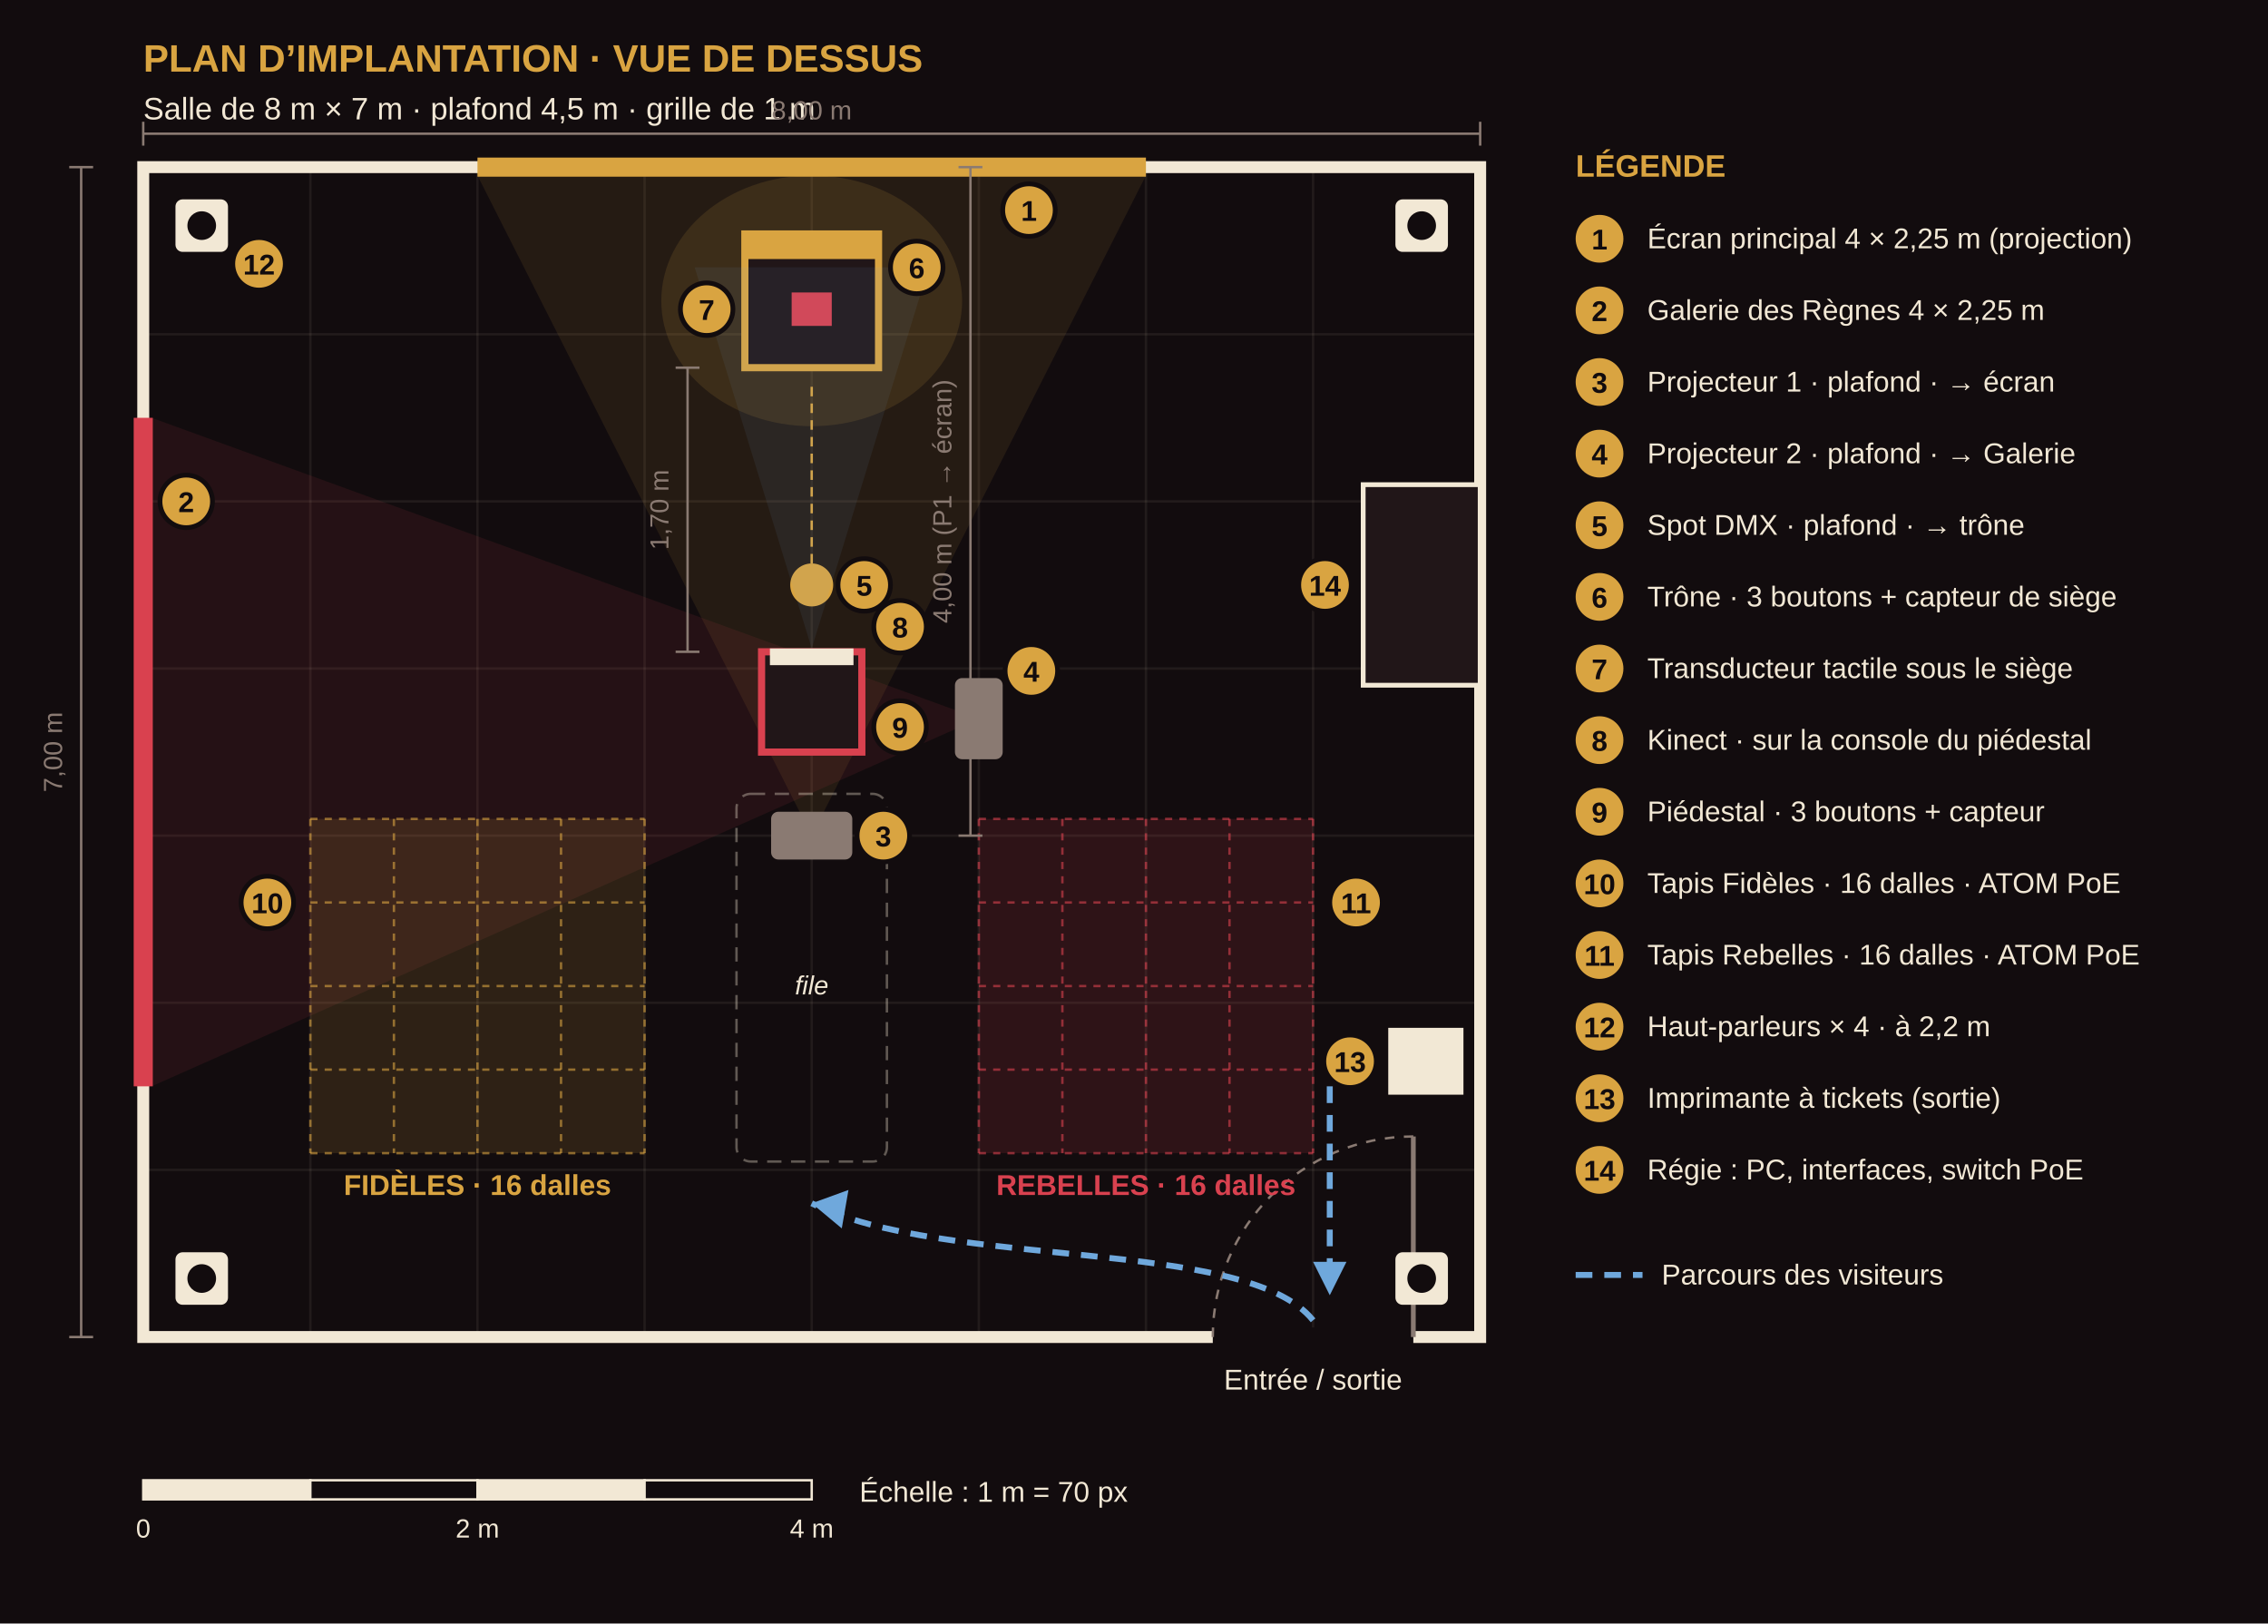
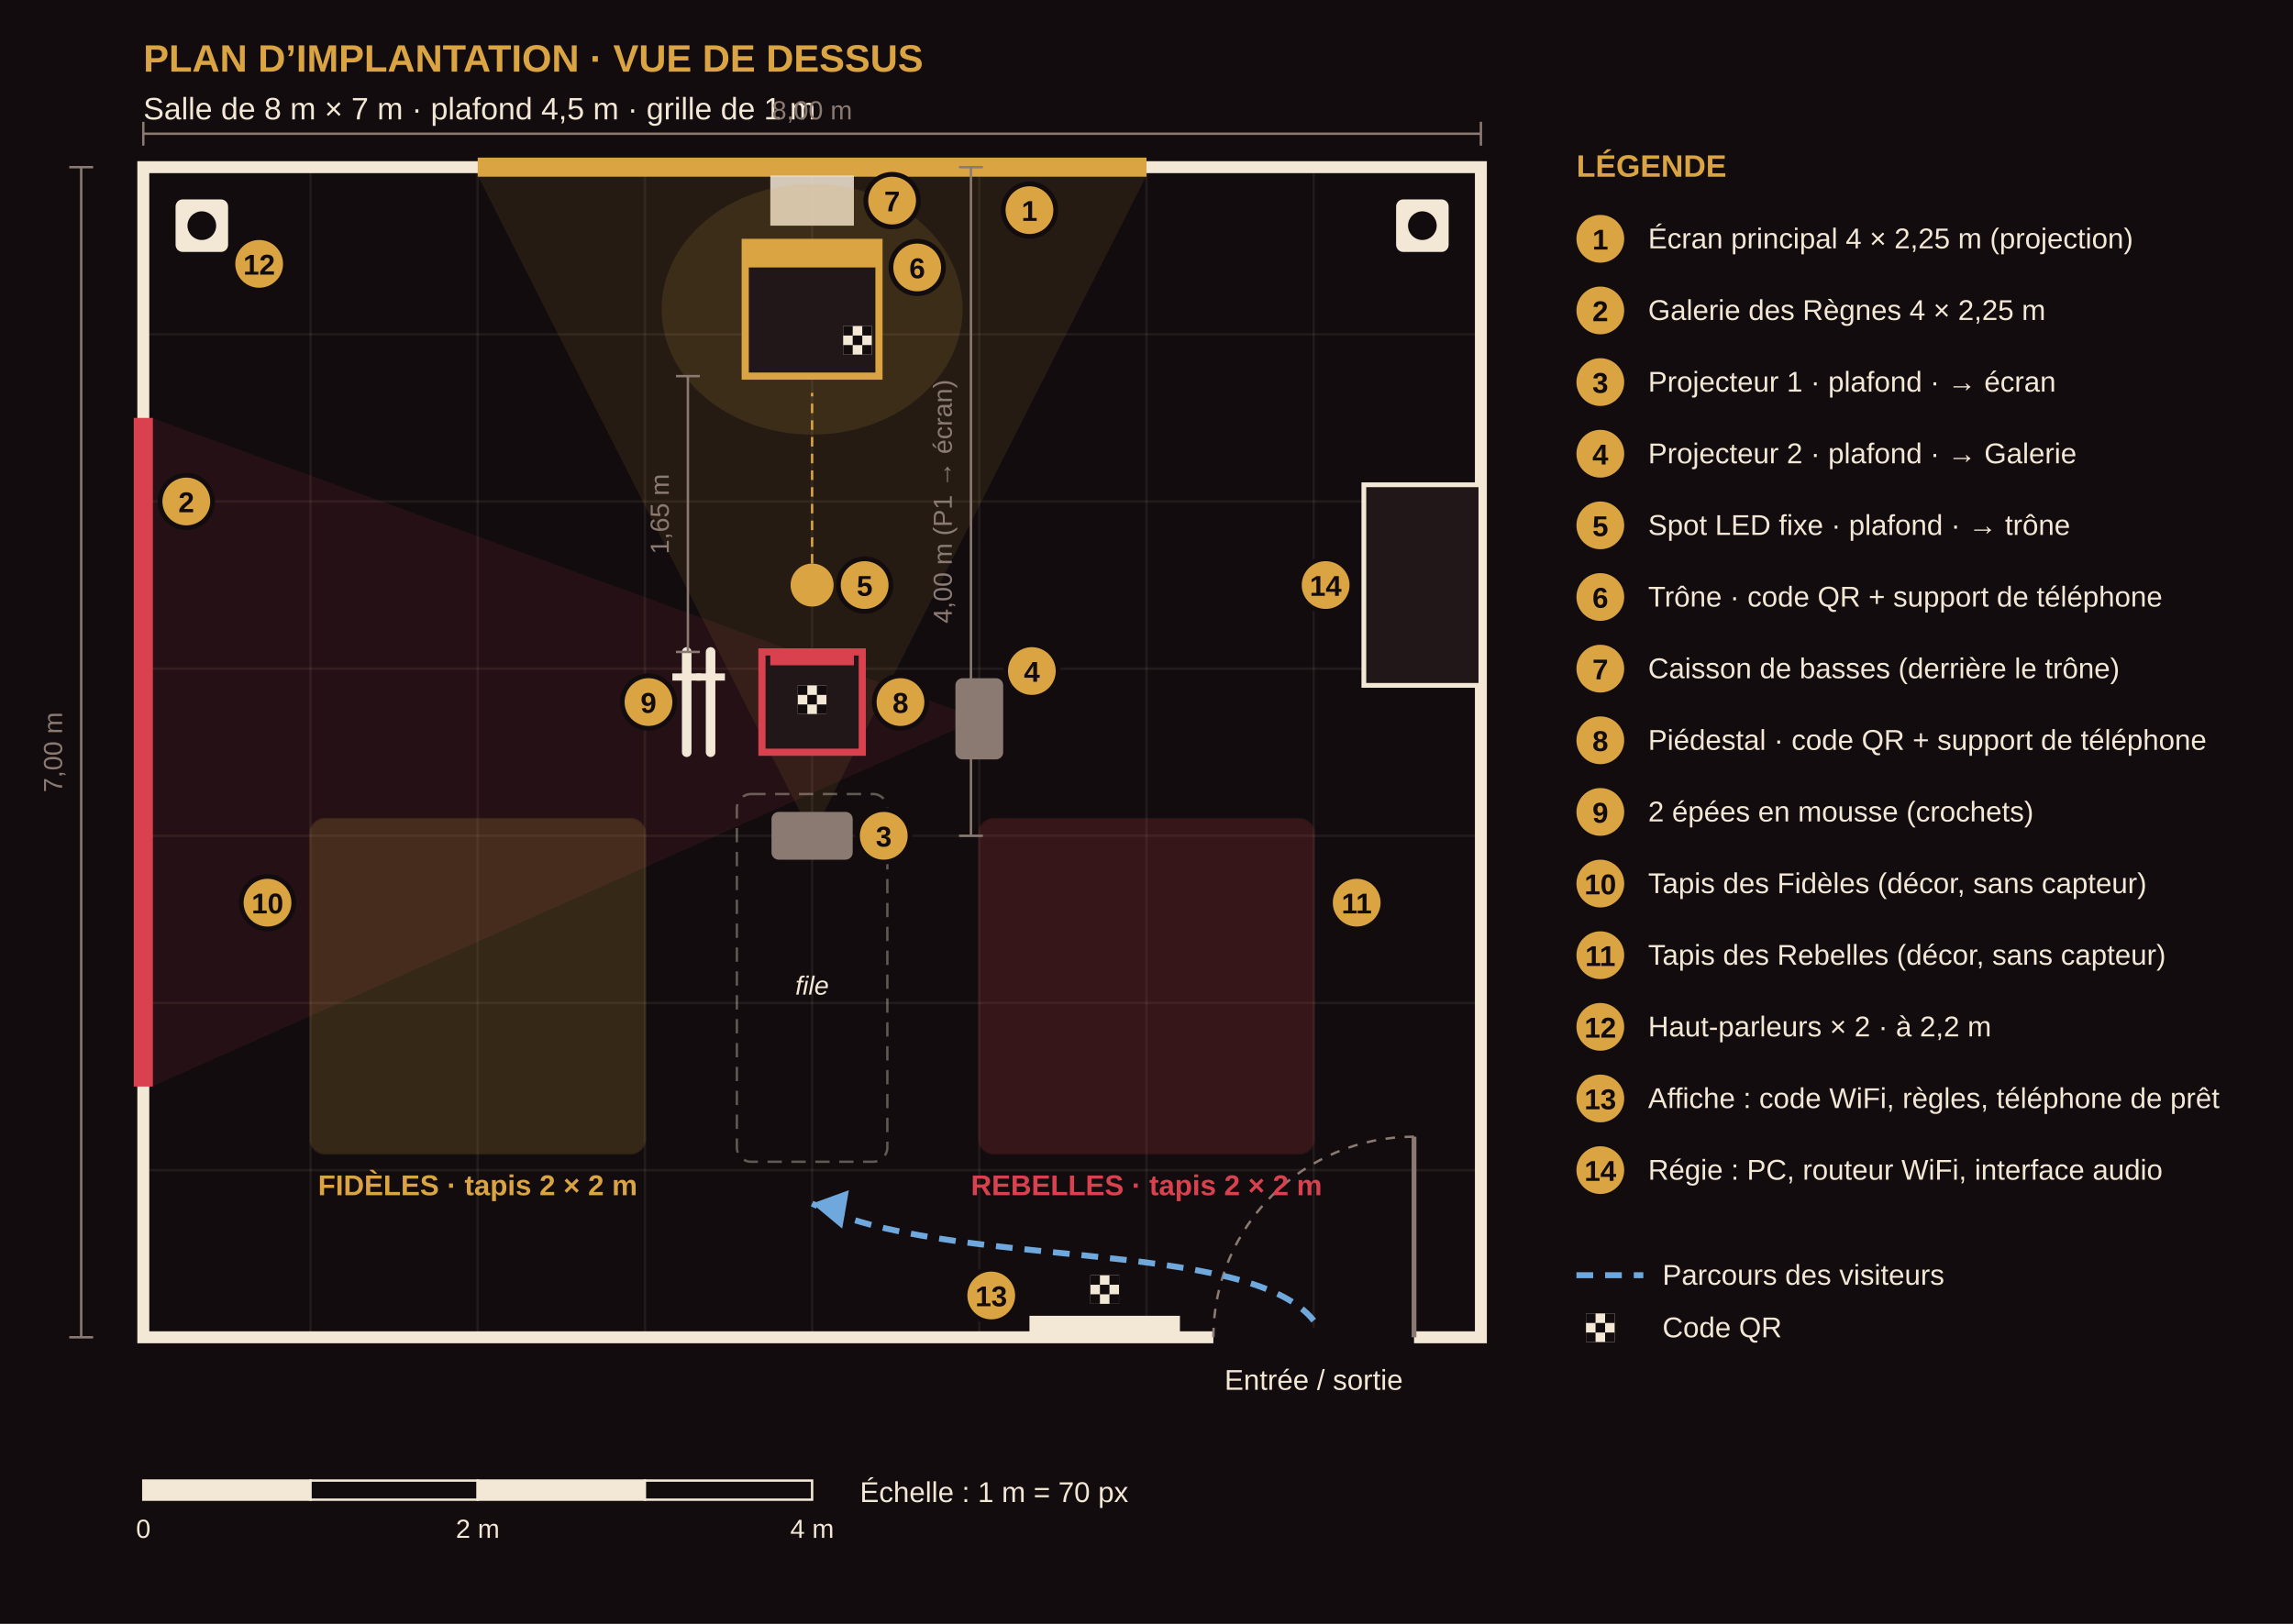
- <svg xmlns="http://www.w3.org/2000/svg" viewBox="0 0 950 680" width="950" height="680" role="img" aria-label="Plan d'implantation de Dethrône, vue de dessus, échelle 1 m = 70 px">
-   <rect width="950" height="680" fill="#120C0E" />
+ <svg xmlns="http://www.w3.org/2000/svg" viewBox="0 0 960 680" width="960" height="680" role="img" aria-label="Plan d'implantation de Dethrône, vue de dessus, échelle 1 m = 70 px">
+   <rect width="960" height="680" fill="#120C0E" />
  <text x="60" y="30" font-family="Calibri, Arial, sans-serif" font-size="16" fill="#D9A441" text-anchor="start" font-weight="bold" font-style="normal">PLAN D’IMPLANTATION · VUE DE DESSUS</text>
  <text x="60" y="50" font-family="Calibri, Arial, sans-serif" font-size="13" fill="#F2E8D5" text-anchor="start" font-weight="normal" font-style="normal">Salle de 8 m × 7 m · plafond 4,5 m · grille de 1 m</text>
  <line x1="60" y1="70" x2="60" y2="560.0" stroke="#F2E8D5" stroke-opacity="0.07" />
  <line x1="130" y1="70" x2="130" y2="560.0" stroke="#F2E8D5" stroke-opacity="0.07" />
  <line x1="200" y1="70" x2="200" y2="560.0" stroke="#F2E8D5" stroke-opacity="0.07" />
  <line x1="270" y1="70" x2="270" y2="560.0" stroke="#F2E8D5" stroke-opacity="0.07" />
  <line x1="340" y1="70" x2="340" y2="560.0" stroke="#F2E8D5" stroke-opacity="0.07" />
  <line x1="410" y1="70" x2="410" y2="560.0" stroke="#F2E8D5" stroke-opacity="0.07" />
  <line x1="480" y1="70" x2="480" y2="560.0" stroke="#F2E8D5" stroke-opacity="0.07" />
  <line x1="550" y1="70" x2="550" y2="560.0" stroke="#F2E8D5" stroke-opacity="0.07" />
  <line x1="620" y1="70" x2="620" y2="560.0" stroke="#F2E8D5" stroke-opacity="0.07" />
  <line x1="60" y1="70" x2="620.0" y2="70" stroke="#F2E8D5" stroke-opacity="0.07" />
  <line x1="60" y1="140" x2="620.0" y2="140" stroke="#F2E8D5" stroke-opacity="0.07" />
  <line x1="60" y1="210" x2="620.0" y2="210" stroke="#F2E8D5" stroke-opacity="0.07" />
  <line x1="60" y1="280" x2="620.0" y2="280" stroke="#F2E8D5" stroke-opacity="0.07" />
  <line x1="60" y1="350" x2="620.0" y2="350" stroke="#F2E8D5" stroke-opacity="0.07" />
  <line x1="60" y1="420" x2="620.0" y2="420" stroke="#F2E8D5" stroke-opacity="0.07" />
  <line x1="60" y1="490" x2="620.0" y2="490" stroke="#F2E8D5" stroke-opacity="0.07" />
  <line x1="60" y1="560" x2="620.0" y2="560" stroke="#F2E8D5" stroke-opacity="0.07" />
  <rect x="60" y="70" width="560.0" height="490.0" fill="none" stroke="#F2E8D5" stroke-width="5" />
  <line x1="508.0" y1="560" x2="592.0" y2="560" stroke="#120C0E" stroke-width="8" />
  <path d="M508.0,560 A84.0,84.0 0 0 1 592.0,476.0" fill="none" stroke="#8A7A72" stroke-dasharray="4 4" />
  <line x1="592.0" y1="560" x2="592.0" y2="476.0" stroke="#8A7A72" stroke-width="2" />
  <text x="550.0" y="582" font-family="Calibri, Arial, sans-serif" font-size="12" fill="#F2E8D5" text-anchor="middle" font-weight="normal" font-style="normal">Entrée / sortie</text>
  <rect x="200" y="66" width="280" height="8" fill="#D9A441" />
  <rect x="56" y="175.0" width="8" height="280" fill="#D9414F" />
  <polygon points="340,350.0 200,73.5 480,73.5" fill="#D9A441" opacity="0.10" />
  <polygon points="410,301.0 63.5,175.0 63.5,455.0" fill="#D9414F" opacity="0.10" />
  <rect x="323" y="340.0" width="34" height="20" rx="3" fill="#8A7A72" />
  <rect x="400" y="284.0" width="20" height="34" rx="3" fill="#8A7A72" />
-   <ellipse cx="340" cy="126.0" rx="63.0" ry="52.5" fill="#D9A441" opacity="0.13" />
-   <rect x="312.0" y="98.0" width="56.0" height="56.0" fill="#211618" stroke="#D9A441" stroke-width="3" />
-   <rect x="312.0" y="98.0" width="56.0" height="10.5" fill="#D9A441" />
-   <rect x="331.6" y="122.5" width="16.8" height="14.0" fill="#D9414F" />
+   <rect x="322.5" y="73.5" width="35.0" height="21.0" fill="#F2E8D5" opacity="0.85" />
+   <ellipse cx="340" cy="129.5" rx="63.0" ry="52.5" fill="#D9A441" opacity="0.13" />
+   <rect x="312.0" y="101.5" width="56.0" height="56.0" fill="#211618" stroke="#D9A441" stroke-width="3" />
+   <rect x="312.0" y="101.5" width="56.0" height="10.5" fill="#D9A441" />
+   <rect x="353.0" y="136.5" width="12" height="12" fill="#F2E8D5" />
+   <rect x="353.0" y="136.5" width="4.0" height="4.0" fill="#120C0E" />
+   <rect x="361.0" y="136.5" width="4.0" height="4.0" fill="#120C0E" />
+   <rect x="357.0" y="140.5" width="4.0" height="4.0" fill="#120C0E" />
+   <rect x="353.0" y="144.5" width="4.0" height="4.0" fill="#120C0E" />
+   <rect x="361.0" y="144.5" width="4.0" height="4.0" fill="#120C0E" />
  <circle cx="340" cy="245.0" r="9" fill="#D9A441" />
-   <line x1="340" y1="236.0" x2="340" y2="161.0" stroke="#D9A441" stroke-dasharray="4 3" />
+   <line x1="340" y1="236.0" x2="340" y2="164.5" stroke="#D9A441" stroke-dasharray="4 3" />
  <rect x="319.0" y="273.0" width="42.0" height="42.0" fill="#211618" stroke="#D9414F" stroke-width="3" />
-   <rect x="322.5" y="271.6" width="35.0" height="7" fill="#F2E8D5" />
-   <polygon points="340,271.6 291.0,112.0 389.0,112.0" fill="#6FA8DC" opacity="0.08" />
-   <rect x="130.0" y="343.0" width="140" height="140" fill="#D9A441" opacity="0.14" />
-   <line x1="130.0" y1="343.0" x2="130.0" y2="483.0" stroke="#D9A441" stroke-opacity="0.6" stroke-dasharray="3 3" />
-   <line x1="130.0" y1="343.0" x2="270.0" y2="343.0" stroke="#D9A441" stroke-opacity="0.6" stroke-dasharray="3 3" />
-   <line x1="165.0" y1="343.0" x2="165.0" y2="483.0" stroke="#D9A441" stroke-opacity="0.6" stroke-dasharray="3 3" />
-   <line x1="130.0" y1="378.0" x2="270.0" y2="378.0" stroke="#D9A441" stroke-opacity="0.6" stroke-dasharray="3 3" />
-   <line x1="200.0" y1="343.0" x2="200.0" y2="483.0" stroke="#D9A441" stroke-opacity="0.6" stroke-dasharray="3 3" />
-   <line x1="130.0" y1="413.0" x2="270.0" y2="413.0" stroke="#D9A441" stroke-opacity="0.6" stroke-dasharray="3 3" />
-   <line x1="235.0" y1="343.0" x2="235.0" y2="483.0" stroke="#D9A441" stroke-opacity="0.6" stroke-dasharray="3 3" />
-   <line x1="130.0" y1="448.0" x2="270.0" y2="448.0" stroke="#D9A441" stroke-opacity="0.6" stroke-dasharray="3 3" />
-   <line x1="270.0" y1="343.0" x2="270.0" y2="483.0" stroke="#D9A441" stroke-opacity="0.6" stroke-dasharray="3 3" />
-   <line x1="130.0" y1="483.0" x2="270.0" y2="483.0" stroke="#D9A441" stroke-opacity="0.6" stroke-dasharray="3 3" />
-   <rect x="410.0" y="343.0" width="140" height="140" fill="#D9414F" opacity="0.14" />
-   <line x1="410.0" y1="343.0" x2="410.0" y2="483.0" stroke="#D9414F" stroke-opacity="0.6" stroke-dasharray="3 3" />
-   <line x1="410.0" y1="343.0" x2="550.0" y2="343.0" stroke="#D9414F" stroke-opacity="0.6" stroke-dasharray="3 3" />
-   <line x1="445.0" y1="343.0" x2="445.0" y2="483.0" stroke="#D9414F" stroke-opacity="0.6" stroke-dasharray="3 3" />
-   <line x1="410.0" y1="378.0" x2="550.0" y2="378.0" stroke="#D9414F" stroke-opacity="0.6" stroke-dasharray="3 3" />
-   <line x1="480.0" y1="343.0" x2="480.0" y2="483.0" stroke="#D9414F" stroke-opacity="0.6" stroke-dasharray="3 3" />
-   <line x1="410.0" y1="413.0" x2="550.0" y2="413.0" stroke="#D9414F" stroke-opacity="0.6" stroke-dasharray="3 3" />
-   <line x1="515.0" y1="343.0" x2="515.0" y2="483.0" stroke="#D9414F" stroke-opacity="0.6" stroke-dasharray="3 3" />
-   <line x1="410.0" y1="448.0" x2="550.0" y2="448.0" stroke="#D9414F" stroke-opacity="0.6" stroke-dasharray="3 3" />
-   <line x1="550.0" y1="343.0" x2="550.0" y2="483.0" stroke="#D9414F" stroke-opacity="0.6" stroke-dasharray="3 3" />
-   <line x1="410.0" y1="483.0" x2="550.0" y2="483.0" stroke="#D9414F" stroke-opacity="0.6" stroke-dasharray="3 3" />
-   <text x="200" y="500.5" font-family="Calibri, Arial, sans-serif" font-size="12" fill="#D9A441" text-anchor="middle" font-weight="bold" font-style="normal">FIDÈLES · 16 dalles</text>
-   <text x="480" y="500.5" font-family="Calibri, Arial, sans-serif" font-size="12" fill="#D9414F" text-anchor="middle" font-weight="bold" font-style="normal">REBELLES · 16 dalles</text>
+   <rect x="322.5" y="271.6" width="35.0" height="7" fill="#D9414F" />
+   <rect x="334" y="287.0" width="12" height="12" fill="#F2E8D5" />
+   <rect x="334.0" y="287.0" width="4.0" height="4.0" fill="#120C0E" />
+   <rect x="342.0" y="287.0" width="4.0" height="4.0" fill="#120C0E" />
+   <rect x="338.0" y="291.0" width="4.0" height="4.0" fill="#120C0E" />
+   <rect x="334.0" y="295.0" width="4.0" height="4.0" fill="#120C0E" />
+   <rect x="342.0" y="295.0" width="4.0" height="4.0" fill="#120C0E" />
+   <line x1="287.5" y1="273.0" x2="287.5" y2="315.0" stroke="#F2E8D5" stroke-width="4" stroke-linecap="round" />
+   <line x1="281.5" y1="283.5" x2="293.5" y2="283.5" stroke="#F2E8D5" stroke-width="3" />
+   <line x1="297.5" y1="273.0" x2="297.5" y2="315.0" stroke="#F2E8D5" stroke-width="4" stroke-linecap="round" />
+   <line x1="291.5" y1="283.5" x2="303.5" y2="283.5" stroke="#F2E8D5" stroke-width="3" />
+   <rect x="130.0" y="343.0" width="140" height="140" rx="6" fill="#D9A441" opacity="0.18" stroke="#D9A441" stroke-opacity="0.7" />
+   <rect x="410.0" y="343.0" width="140" height="140" rx="6" fill="#D9414F" opacity="0.18" stroke="#D9414F" stroke-opacity="0.7" />
+   <text x="200" y="500.5" font-family="Calibri, Arial, sans-serif" font-size="12" fill="#D9A441" text-anchor="middle" font-weight="bold" font-style="normal">FIDÈLES · tapis 2 × 2 m</text>
+   <text x="480" y="500.5" font-family="Calibri, Arial, sans-serif" font-size="12" fill="#D9414F" text-anchor="middle" font-weight="bold" font-style="normal">REBELLES · tapis 2 × 2 m</text>
  <rect x="308.5" y="332.5" width="63.0" height="154.0" rx="6" fill="none" stroke="#F2E8D5" stroke-opacity="0.35" stroke-dasharray="6 4" />
  <text x="340" y="416.5" font-family="Calibri, Arial, sans-serif" font-size="11" fill="#F2E8D5" text-anchor="middle" font-weight="normal" font-style="italic">file</text>
  <rect x="73.5" y="83.5" width="22" height="22" rx="3" fill="#F2E8D5" />
  <circle cx="84.5" cy="94.5" r="6" fill="#120C0E" />
  <rect x="584.5" y="83.5" width="22" height="22" rx="3" fill="#F2E8D5" />
  <circle cx="595.5" cy="94.5" r="6" fill="#120C0E" />
-   <rect x="73.5" y="524.5" width="22" height="22" rx="3" fill="#F2E8D5" />
-   <circle cx="84.5" cy="535.5" r="6" fill="#120C0E" />
-   <rect x="584.5" y="524.5" width="22" height="22" rx="3" fill="#F2E8D5" />
-   <circle cx="595.5" cy="535.5" r="6" fill="#120C0E" />
+   <rect x="431.0" y="551" width="63.0" height="9" fill="#F2E8D5" />
+   <rect x="456.5" y="534" width="12" height="12" fill="#F2E8D5" />
+   <rect x="456.5" y="534.0" width="4.0" height="4.0" fill="#120C0E" />
+   <rect x="464.5" y="534.0" width="4.0" height="4.0" fill="#120C0E" />
+   <rect x="460.5" y="538.0" width="4.0" height="4.0" fill="#120C0E" />
+   <rect x="456.5" y="542.0" width="4.0" height="4.0" fill="#120C0E" />
+   <rect x="464.5" y="542.0" width="4.0" height="4.0" fill="#120C0E" />
  <rect x="571.0" y="203.0" width="49.0" height="84.0" fill="#211618" stroke="#F2E8D5" stroke-width="2" />
-   <rect x="581.5" y="430.5" width="31.5" height="28.0" fill="#F2E8D5" />
  <path d="M550.0,553.0 C522.0,518.0 396.0,532.0 340.0,504.0" fill="none" stroke="#6FA8DC" stroke-width="2.5" stroke-dasharray="7 5" />
  <polygon points="340.0,504.0 355.4,498.4 352.6,514.5" fill="#6FA8DC" />
-   <path d="M557.0,455.0 L557.0,532.0" stroke="#6FA8DC" stroke-width="2.5" stroke-dasharray="7 5" />
-   <polygon points="557.0,542.5 550.0,528.5 564.0,528.5" fill="#6FA8DC" />
  <circle cx="431.0" cy="88" r="11" fill="#D9A441" stroke="#120C0E" stroke-width="2" />
  <text x="431.0" y="92.5" font-family="Calibri, Arial, sans-serif" font-size="12" fill="#120C0E" text-anchor="middle" font-weight="bold" font-style="normal">1</text>
  <circle cx="78" cy="210.0" r="11" fill="#D9A441" stroke="#120C0E" stroke-width="2" />
  <text x="78" y="214.5" font-family="Calibri, Arial, sans-serif" font-size="12" fill="#120C0E" text-anchor="middle" font-weight="bold" font-style="normal">2</text>
  <circle cx="370" cy="350.0" r="11" fill="#D9A441" stroke="#120C0E" stroke-width="2" />
  <text x="370" y="354.5" font-family="Calibri, Arial, sans-serif" font-size="12" fill="#120C0E" text-anchor="middle" font-weight="bold" font-style="normal">3</text>
  <circle cx="432" cy="281.0" r="11" fill="#D9A441" stroke="#120C0E" stroke-width="2" />
  <text x="432" y="285.5" font-family="Calibri, Arial, sans-serif" font-size="12" fill="#120C0E" text-anchor="middle" font-weight="bold" font-style="normal">4</text>
  <circle cx="362" cy="245.0" r="11" fill="#D9A441" stroke="#120C0E" stroke-width="2" />
  <text x="362" y="249.5" font-family="Calibri, Arial, sans-serif" font-size="12" fill="#120C0E" text-anchor="middle" font-weight="bold" font-style="normal">5</text>
  <circle cx="384.0" cy="112.0" r="11" fill="#D9A441" stroke="#120C0E" stroke-width="2" />
  <text x="384.0" y="116.5" font-family="Calibri, Arial, sans-serif" font-size="12" fill="#120C0E" text-anchor="middle" font-weight="bold" font-style="normal">6</text>
-   <circle cx="296.0" cy="129.5" r="11" fill="#D9A441" stroke="#120C0E" stroke-width="2" />
-   <text x="296.0" y="134.0" font-family="Calibri, Arial, sans-serif" font-size="12" fill="#120C0E" text-anchor="middle" font-weight="bold" font-style="normal">7</text>
-   <circle cx="377.0" cy="262.5" r="11" fill="#D9A441" stroke="#120C0E" stroke-width="2" />
-   <text x="377.0" y="267.0" font-family="Calibri, Arial, sans-serif" font-size="12" fill="#120C0E" text-anchor="middle" font-weight="bold" font-style="normal">8</text>
-   <circle cx="377.0" cy="304.5" r="11" fill="#D9A441" stroke="#120C0E" stroke-width="2" />
-   <text x="377.0" y="309.0" font-family="Calibri, Arial, sans-serif" font-size="12" fill="#120C0E" text-anchor="middle" font-weight="bold" font-style="normal">9</text>
+   <circle cx="373.5" cy="84.0" r="11" fill="#D9A441" stroke="#120C0E" stroke-width="2" />
+   <text x="373.5" y="88.5" font-family="Calibri, Arial, sans-serif" font-size="12" fill="#120C0E" text-anchor="middle" font-weight="bold" font-style="normal">7</text>
+   <circle cx="377.0" cy="294.0" r="11" fill="#D9A441" stroke="#120C0E" stroke-width="2" />
+   <text x="377.0" y="298.5" font-family="Calibri, Arial, sans-serif" font-size="12" fill="#120C0E" text-anchor="middle" font-weight="bold" font-style="normal">8</text>
+   <circle cx="271.5" cy="294.0" r="11" fill="#D9A441" stroke="#120C0E" stroke-width="2" />
+   <text x="271.5" y="298.5" font-family="Calibri, Arial, sans-serif" font-size="12" fill="#120C0E" text-anchor="middle" font-weight="bold" font-style="normal">9</text>
  <circle cx="112.0" cy="378.0" r="11" fill="#D9A441" stroke="#120C0E" stroke-width="2" />
  <text x="112.0" y="382.5" font-family="Calibri, Arial, sans-serif" font-size="12" fill="#120C0E" text-anchor="middle" font-weight="bold" font-style="normal">10</text>
  <circle cx="568.0" cy="378.0" r="11" fill="#D9A441" stroke="#120C0E" stroke-width="2" />
  <text x="568.0" y="382.5" font-family="Calibri, Arial, sans-serif" font-size="12" fill="#120C0E" text-anchor="middle" font-weight="bold" font-style="normal">11</text>
  <circle cx="108.5" cy="110.5" r="11" fill="#D9A441" stroke="#120C0E" stroke-width="2" />
  <text x="108.5" y="115.0" font-family="Calibri, Arial, sans-serif" font-size="12" fill="#120C0E" text-anchor="middle" font-weight="bold" font-style="normal">12</text>
-   <circle cx="565.5" cy="444.5" r="11" fill="#D9A441" stroke="#120C0E" stroke-width="2" />
-   <text x="565.5" y="449.0" font-family="Calibri, Arial, sans-serif" font-size="12" fill="#120C0E" text-anchor="middle" font-weight="bold" font-style="normal">13</text>
+   <circle cx="415.0" cy="542.5" r="11" fill="#D9A441" stroke="#120C0E" stroke-width="2" />
+   <text x="415.0" y="547.0" font-family="Calibri, Arial, sans-serif" font-size="12" fill="#120C0E" text-anchor="middle" font-weight="bold" font-style="normal">13</text>
  <circle cx="555.0" cy="245.0" r="11" fill="#D9A441" stroke="#120C0E" stroke-width="2" />
  <text x="555.0" y="249.5" font-family="Calibri, Arial, sans-serif" font-size="12" fill="#120C0E" text-anchor="middle" font-weight="bold" font-style="normal">14</text>
  <line x1="60" y1="56" x2="620" y2="56" stroke="#8A7A72" />
  <line x1="60" y1="51" x2="60" y2="61" stroke="#8A7A72" />
  <line x1="620" y1="51" x2="620" y2="61" stroke="#8A7A72" />
  <text x="340.0" y="50" font-family="Calibri, Arial, sans-serif" font-size="11" fill="#8A7A72" text-anchor="middle" font-weight="normal" font-style="normal">8,00 m</text>
  <line x1="34" y1="70" x2="34" y2="560" stroke="#8A7A72" />
  <line x1="29" y1="70" x2="39" y2="70" stroke="#8A7A72" />
  <line x1="29" y1="560" x2="39" y2="560" stroke="#8A7A72" />
  <text x="26" y="315.0" font-family="Calibri, Arial, sans-serif" font-size="11" fill="#8A7A72" text-anchor="middle" font-weight="normal" font-style="normal" transform="rotate(-90 26 315.0)">7,00 m</text>
-   <line x1="288" y1="154.0" x2="288" y2="273.0" stroke="#8A7A72" />
-   <line x1="283" y1="154.0" x2="293" y2="154.0" stroke="#8A7A72" />
+   <line x1="288" y1="157.5" x2="288" y2="273.0" stroke="#8A7A72" />
+   <line x1="283" y1="157.5" x2="293" y2="157.5" stroke="#8A7A72" />
  <line x1="283" y1="273.0" x2="293" y2="273.0" stroke="#8A7A72" />
-   <text x="280" y="213.5" font-family="Calibri, Arial, sans-serif" font-size="11" fill="#8A7A72" text-anchor="middle" font-weight="normal" font-style="normal" transform="rotate(-90 280 213.5)">1,70 m</text>
+   <text x="280" y="215.25" font-family="Calibri, Arial, sans-serif" font-size="11" fill="#8A7A72" text-anchor="middle" font-weight="normal" font-style="normal" transform="rotate(-90 280 215.25)">1,65 m</text>
  <line x1="406.5" y1="70" x2="406.5" y2="350.0" stroke="#8A7A72" />
  <line x1="401.5" y1="70" x2="411.5" y2="70" stroke="#8A7A72" />
  <line x1="401.5" y1="350.0" x2="411.5" y2="350.0" stroke="#8A7A72" />
  <text x="398.5" y="210.0" font-family="Calibri, Arial, sans-serif" font-size="11" fill="#8A7A72" text-anchor="middle" font-weight="normal" font-style="normal" transform="rotate(-90 398.5 210.0)">4,00 m (P1 → écran)</text>
  <rect x="60" y="620" width="70" height="8" fill="#F2E8D5" stroke="#F2E8D5" />
  <rect x="130" y="620" width="70" height="8" fill="#120C0E" stroke="#F2E8D5" />
  <rect x="200" y="620" width="70" height="8" fill="#F2E8D5" stroke="#F2E8D5" />
  <rect x="270" y="620" width="70" height="8" fill="#120C0E" stroke="#F2E8D5" />
  <text x="60" y="644" font-family="Calibri, Arial, sans-serif" font-size="11" fill="#F2E8D5" text-anchor="middle" font-weight="normal" font-style="normal">0</text>
  <text x="200" y="644" font-family="Calibri, Arial, sans-serif" font-size="11" fill="#F2E8D5" text-anchor="middle" font-weight="normal" font-style="normal">2 m</text>
  <text x="340" y="644" font-family="Calibri, Arial, sans-serif" font-size="11" fill="#F2E8D5" text-anchor="middle" font-weight="normal" font-style="normal">4 m</text>
  <text x="360" y="629" font-family="Calibri, Arial, sans-serif" font-size="12" fill="#F2E8D5" text-anchor="start" font-weight="normal" font-style="normal">Échelle : 1 m = 70 px</text>
  <text x="660.0" y="74" font-family="Calibri, Arial, sans-serif" font-size="13" fill="#D9A441" text-anchor="start" font-weight="bold" font-style="normal">LÉGENDE</text>
  <circle cx="670.0" cy="100" r="11" fill="#D9A441" stroke="#120C0E" stroke-width="2" />
  <text x="670.0" y="104.5" font-family="Calibri, Arial, sans-serif" font-size="12" fill="#120C0E" text-anchor="middle" font-weight="bold" font-style="normal">1</text>
  <text x="690.0" y="104" font-family="Calibri, Arial, sans-serif" font-size="12" fill="#F2E8D5" text-anchor="start" font-weight="normal" font-style="normal">Écran principal 4 × 2,25 m (projection)</text>
  <circle cx="670.0" cy="130" r="11" fill="#D9A441" stroke="#120C0E" stroke-width="2" />
  <text x="670.0" y="134.5" font-family="Calibri, Arial, sans-serif" font-size="12" fill="#120C0E" text-anchor="middle" font-weight="bold" font-style="normal">2</text>
  <text x="690.0" y="134" font-family="Calibri, Arial, sans-serif" font-size="12" fill="#F2E8D5" text-anchor="start" font-weight="normal" font-style="normal">Galerie des Règnes 4 × 2,25 m</text>
  <circle cx="670.0" cy="160" r="11" fill="#D9A441" stroke="#120C0E" stroke-width="2" />
  <text x="670.0" y="164.5" font-family="Calibri, Arial, sans-serif" font-size="12" fill="#120C0E" text-anchor="middle" font-weight="bold" font-style="normal">3</text>
  <text x="690.0" y="164" font-family="Calibri, Arial, sans-serif" font-size="12" fill="#F2E8D5" text-anchor="start" font-weight="normal" font-style="normal">Projecteur 1 · plafond · → écran</text>
  <circle cx="670.0" cy="190" r="11" fill="#D9A441" stroke="#120C0E" stroke-width="2" />
  <text x="670.0" y="194.5" font-family="Calibri, Arial, sans-serif" font-size="12" fill="#120C0E" text-anchor="middle" font-weight="bold" font-style="normal">4</text>
  <text x="690.0" y="194" font-family="Calibri, Arial, sans-serif" font-size="12" fill="#F2E8D5" text-anchor="start" font-weight="normal" font-style="normal">Projecteur 2 · plafond · → Galerie</text>
  <circle cx="670.0" cy="220" r="11" fill="#D9A441" stroke="#120C0E" stroke-width="2" />
  <text x="670.0" y="224.5" font-family="Calibri, Arial, sans-serif" font-size="12" fill="#120C0E" text-anchor="middle" font-weight="bold" font-style="normal">5</text>
-   <text x="690.0" y="224" font-family="Calibri, Arial, sans-serif" font-size="12" fill="#F2E8D5" text-anchor="start" font-weight="normal" font-style="normal">Spot DMX · plafond · → trône</text>
+   <text x="690.0" y="224" font-family="Calibri, Arial, sans-serif" font-size="12" fill="#F2E8D5" text-anchor="start" font-weight="normal" font-style="normal">Spot LED fixe · plafond · → trône</text>
  <circle cx="670.0" cy="250" r="11" fill="#D9A441" stroke="#120C0E" stroke-width="2" />
  <text x="670.0" y="254.5" font-family="Calibri, Arial, sans-serif" font-size="12" fill="#120C0E" text-anchor="middle" font-weight="bold" font-style="normal">6</text>
-   <text x="690.0" y="254" font-family="Calibri, Arial, sans-serif" font-size="12" fill="#F2E8D5" text-anchor="start" font-weight="normal" font-style="normal">Trône · 3 boutons + capteur de siège</text>
+   <text x="690.0" y="254" font-family="Calibri, Arial, sans-serif" font-size="12" fill="#F2E8D5" text-anchor="start" font-weight="normal" font-style="normal">Trône · code QR + support de téléphone</text>
  <circle cx="670.0" cy="280" r="11" fill="#D9A441" stroke="#120C0E" stroke-width="2" />
  <text x="670.0" y="284.5" font-family="Calibri, Arial, sans-serif" font-size="12" fill="#120C0E" text-anchor="middle" font-weight="bold" font-style="normal">7</text>
-   <text x="690.0" y="284" font-family="Calibri, Arial, sans-serif" font-size="12" fill="#F2E8D5" text-anchor="start" font-weight="normal" font-style="normal">Transducteur tactile sous le siège</text>
+   <text x="690.0" y="284" font-family="Calibri, Arial, sans-serif" font-size="12" fill="#F2E8D5" text-anchor="start" font-weight="normal" font-style="normal">Caisson de basses (derrière le trône)</text>
  <circle cx="670.0" cy="310" r="11" fill="#D9A441" stroke="#120C0E" stroke-width="2" />
  <text x="670.0" y="314.5" font-family="Calibri, Arial, sans-serif" font-size="12" fill="#120C0E" text-anchor="middle" font-weight="bold" font-style="normal">8</text>
-   <text x="690.0" y="314" font-family="Calibri, Arial, sans-serif" font-size="12" fill="#F2E8D5" text-anchor="start" font-weight="normal" font-style="normal">Kinect · sur la console du piédestal</text>
+   <text x="690.0" y="314" font-family="Calibri, Arial, sans-serif" font-size="12" fill="#F2E8D5" text-anchor="start" font-weight="normal" font-style="normal">Piédestal · code QR + support de téléphone</text>
  <circle cx="670.0" cy="340" r="11" fill="#D9A441" stroke="#120C0E" stroke-width="2" />
  <text x="670.0" y="344.5" font-family="Calibri, Arial, sans-serif" font-size="12" fill="#120C0E" text-anchor="middle" font-weight="bold" font-style="normal">9</text>
-   <text x="690.0" y="344" font-family="Calibri, Arial, sans-serif" font-size="12" fill="#F2E8D5" text-anchor="start" font-weight="normal" font-style="normal">Piédestal · 3 boutons + capteur</text>
+   <text x="690.0" y="344" font-family="Calibri, Arial, sans-serif" font-size="12" fill="#F2E8D5" text-anchor="start" font-weight="normal" font-style="normal">2 épées en mousse (crochets)</text>
  <circle cx="670.0" cy="370" r="11" fill="#D9A441" stroke="#120C0E" stroke-width="2" />
  <text x="670.0" y="374.5" font-family="Calibri, Arial, sans-serif" font-size="12" fill="#120C0E" text-anchor="middle" font-weight="bold" font-style="normal">10</text>
-   <text x="690.0" y="374" font-family="Calibri, Arial, sans-serif" font-size="12" fill="#F2E8D5" text-anchor="start" font-weight="normal" font-style="normal">Tapis Fidèles · 16 dalles · ATOM PoE</text>
+   <text x="690.0" y="374" font-family="Calibri, Arial, sans-serif" font-size="12" fill="#F2E8D5" text-anchor="start" font-weight="normal" font-style="normal">Tapis des Fidèles (décor, sans capteur)</text>
  <circle cx="670.0" cy="400" r="11" fill="#D9A441" stroke="#120C0E" stroke-width="2" />
  <text x="670.0" y="404.5" font-family="Calibri, Arial, sans-serif" font-size="12" fill="#120C0E" text-anchor="middle" font-weight="bold" font-style="normal">11</text>
-   <text x="690.0" y="404" font-family="Calibri, Arial, sans-serif" font-size="12" fill="#F2E8D5" text-anchor="start" font-weight="normal" font-style="normal">Tapis Rebelles · 16 dalles · ATOM PoE</text>
+   <text x="690.0" y="404" font-family="Calibri, Arial, sans-serif" font-size="12" fill="#F2E8D5" text-anchor="start" font-weight="normal" font-style="normal">Tapis des Rebelles (décor, sans capteur)</text>
  <circle cx="670.0" cy="430" r="11" fill="#D9A441" stroke="#120C0E" stroke-width="2" />
  <text x="670.0" y="434.5" font-family="Calibri, Arial, sans-serif" font-size="12" fill="#120C0E" text-anchor="middle" font-weight="bold" font-style="normal">12</text>
-   <text x="690.0" y="434" font-family="Calibri, Arial, sans-serif" font-size="12" fill="#F2E8D5" text-anchor="start" font-weight="normal" font-style="normal">Haut-parleurs × 4 · à 2,2 m</text>
+   <text x="690.0" y="434" font-family="Calibri, Arial, sans-serif" font-size="12" fill="#F2E8D5" text-anchor="start" font-weight="normal" font-style="normal">Haut-parleurs × 2 · à 2,2 m</text>
  <circle cx="670.0" cy="460" r="11" fill="#D9A441" stroke="#120C0E" stroke-width="2" />
  <text x="670.0" y="464.5" font-family="Calibri, Arial, sans-serif" font-size="12" fill="#120C0E" text-anchor="middle" font-weight="bold" font-style="normal">13</text>
-   <text x="690.0" y="464" font-family="Calibri, Arial, sans-serif" font-size="12" fill="#F2E8D5" text-anchor="start" font-weight="normal" font-style="normal">Imprimante à tickets (sortie)</text>
+   <text x="690.0" y="464" font-family="Calibri, Arial, sans-serif" font-size="12" fill="#F2E8D5" text-anchor="start" font-weight="normal" font-style="normal">Affiche : code WiFi, règles, téléphone de prêt</text>
  <circle cx="670.0" cy="490" r="11" fill="#D9A441" stroke="#120C0E" stroke-width="2" />
  <text x="670.0" y="494.5" font-family="Calibri, Arial, sans-serif" font-size="12" fill="#120C0E" text-anchor="middle" font-weight="bold" font-style="normal">14</text>
-   <text x="690.0" y="494" font-family="Calibri, Arial, sans-serif" font-size="12" fill="#F2E8D5" text-anchor="start" font-weight="normal" font-style="normal">Régie : PC, interfaces, switch PoE</text>
+   <text x="690.0" y="494" font-family="Calibri, Arial, sans-serif" font-size="12" fill="#F2E8D5" text-anchor="start" font-weight="normal" font-style="normal">Régie : PC, routeur WiFi, interface audio</text>
  <line x1="660.0" y1="534" x2="688.0" y2="534" stroke="#6FA8DC" stroke-width="2.5" stroke-dasharray="7 5" />
  <text x="696.0" y="538" font-family="Calibri, Arial, sans-serif" font-size="12" fill="#F2E8D5" text-anchor="start" font-weight="normal" font-style="normal">Parcours des visiteurs</text>
+   <rect x="664.0" y="550" width="12" height="12" fill="#F2E8D5" />
+   <rect x="664.0" y="550.0" width="4.0" height="4.0" fill="#120C0E" />
+   <rect x="672.0" y="550.0" width="4.0" height="4.0" fill="#120C0E" />
+   <rect x="668.0" y="554.0" width="4.0" height="4.0" fill="#120C0E" />
+   <rect x="664.0" y="558.0" width="4.0" height="4.0" fill="#120C0E" />
+   <rect x="672.0" y="558.0" width="4.0" height="4.0" fill="#120C0E" />
+   <text x="696.0" y="560" font-family="Calibri, Arial, sans-serif" font-size="12" fill="#F2E8D5" text-anchor="start" font-weight="normal" font-style="normal">Code QR</text>
</svg>
